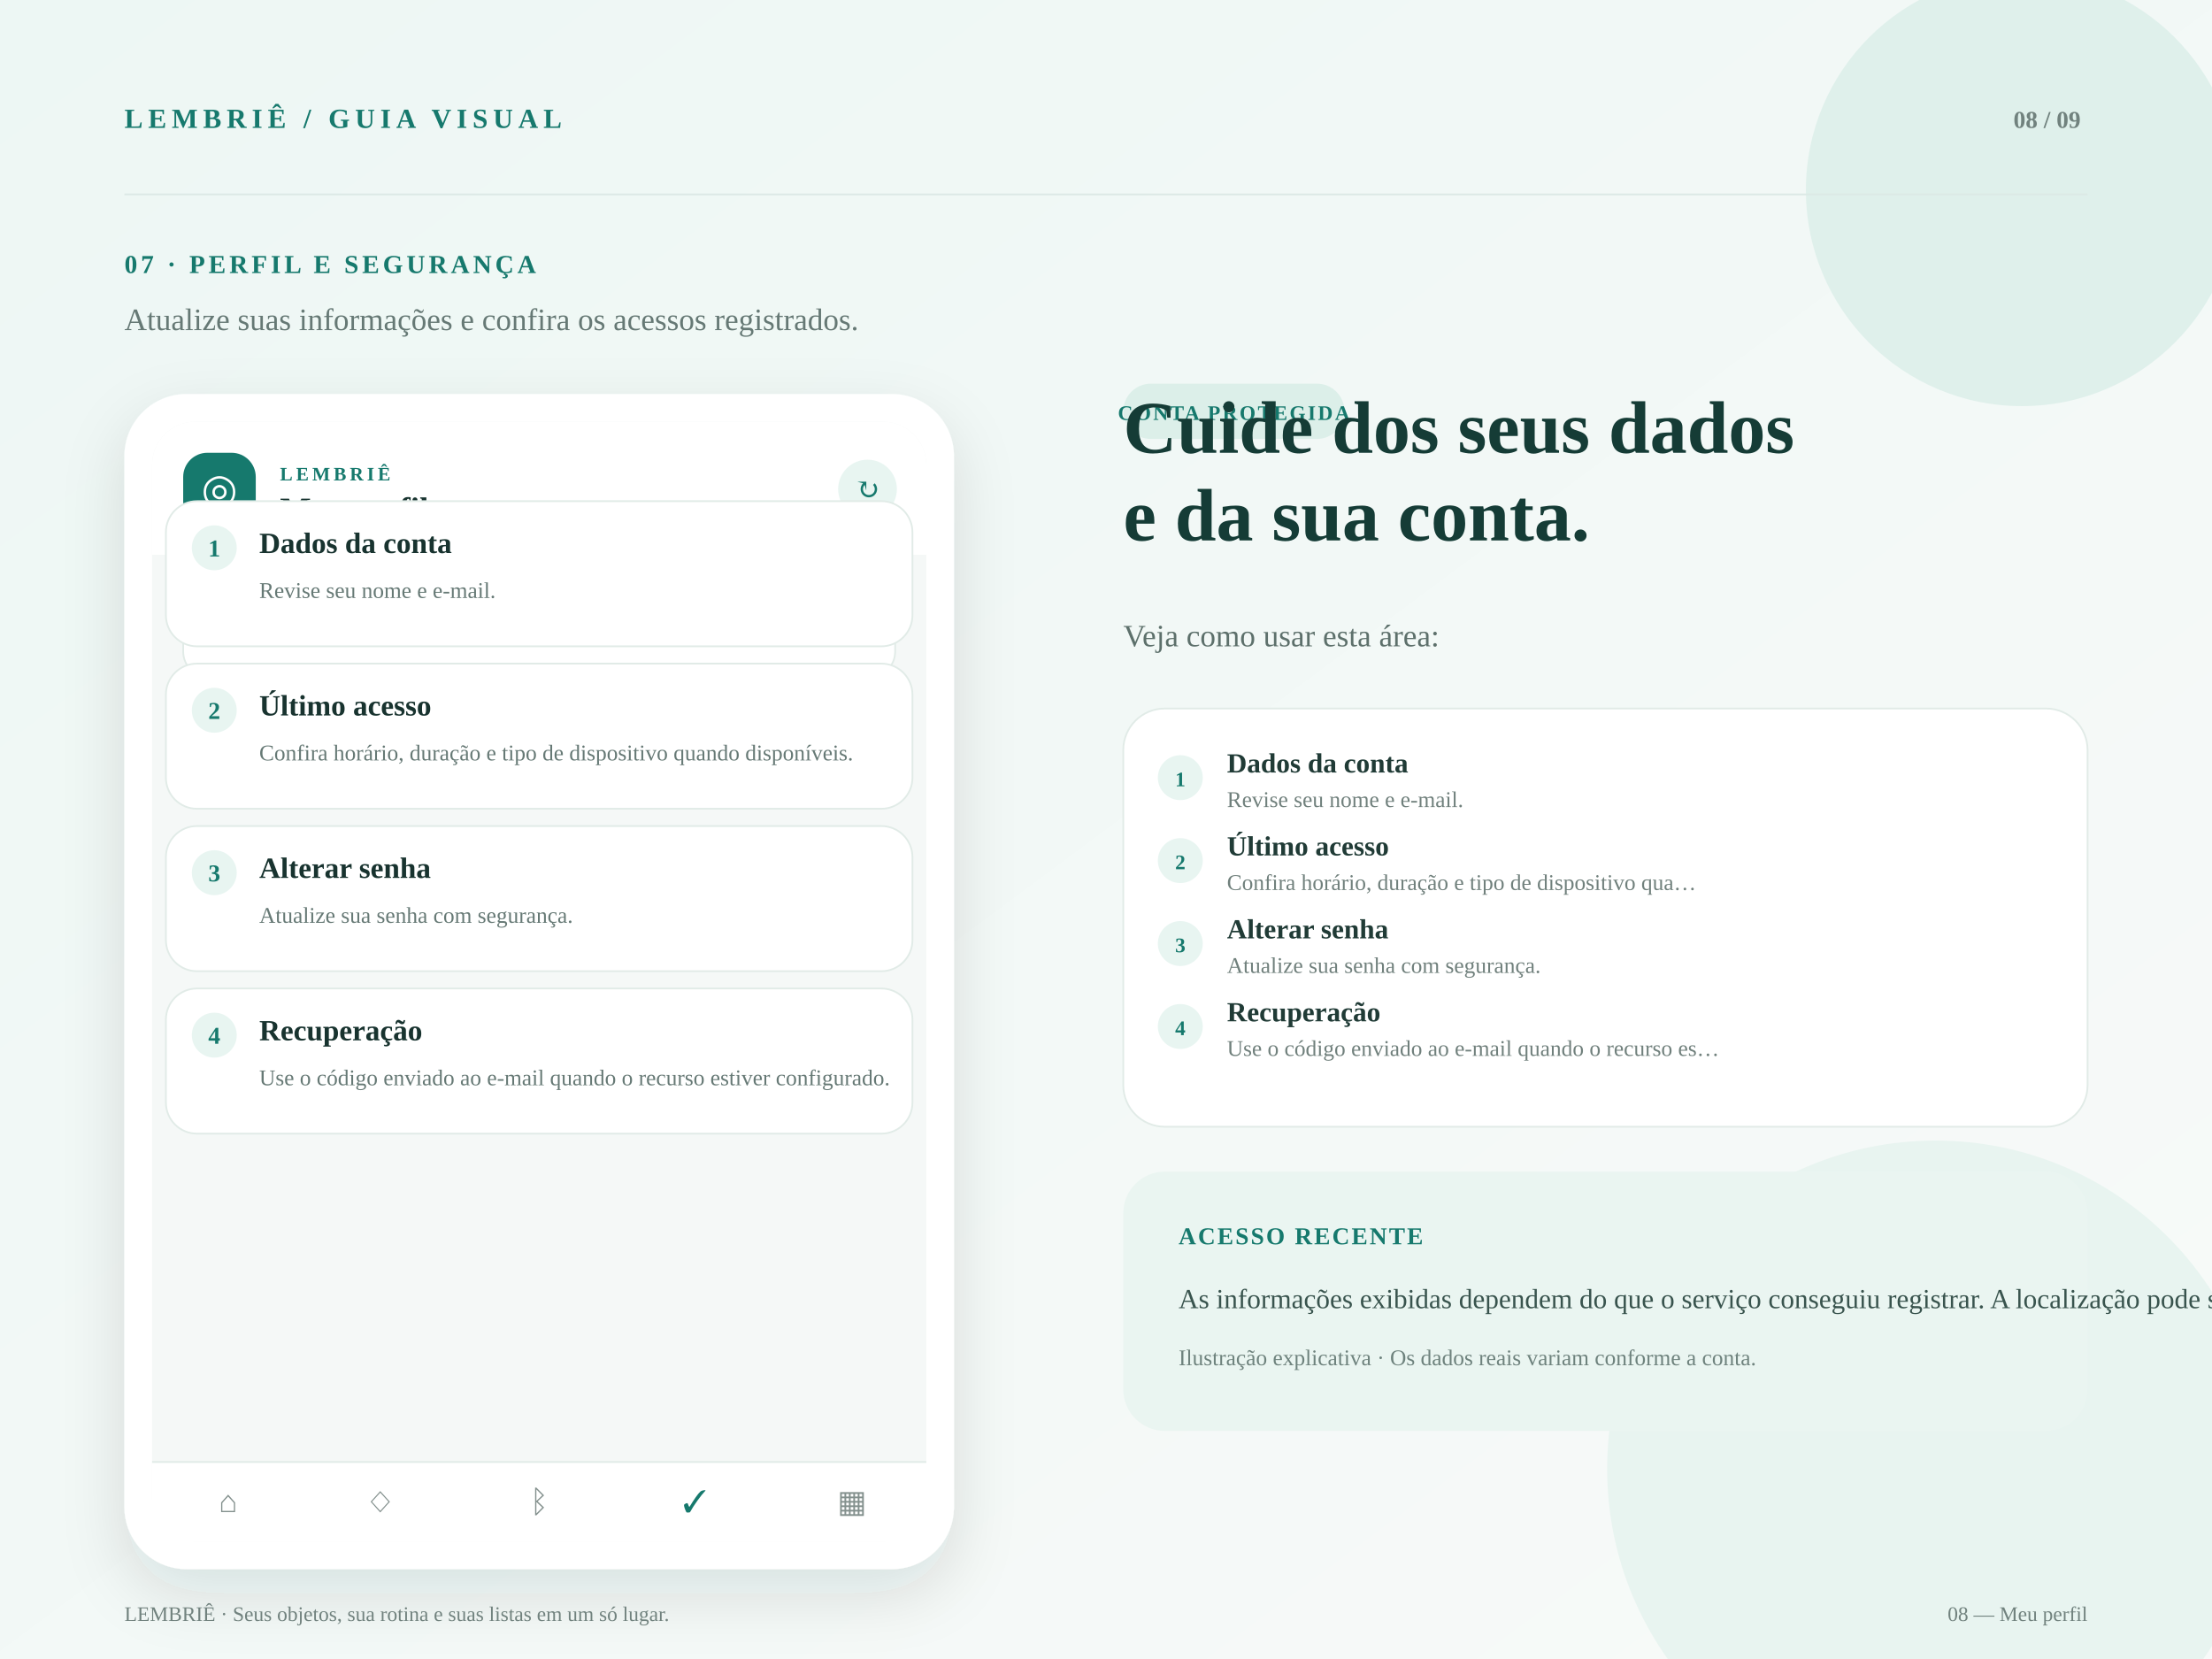
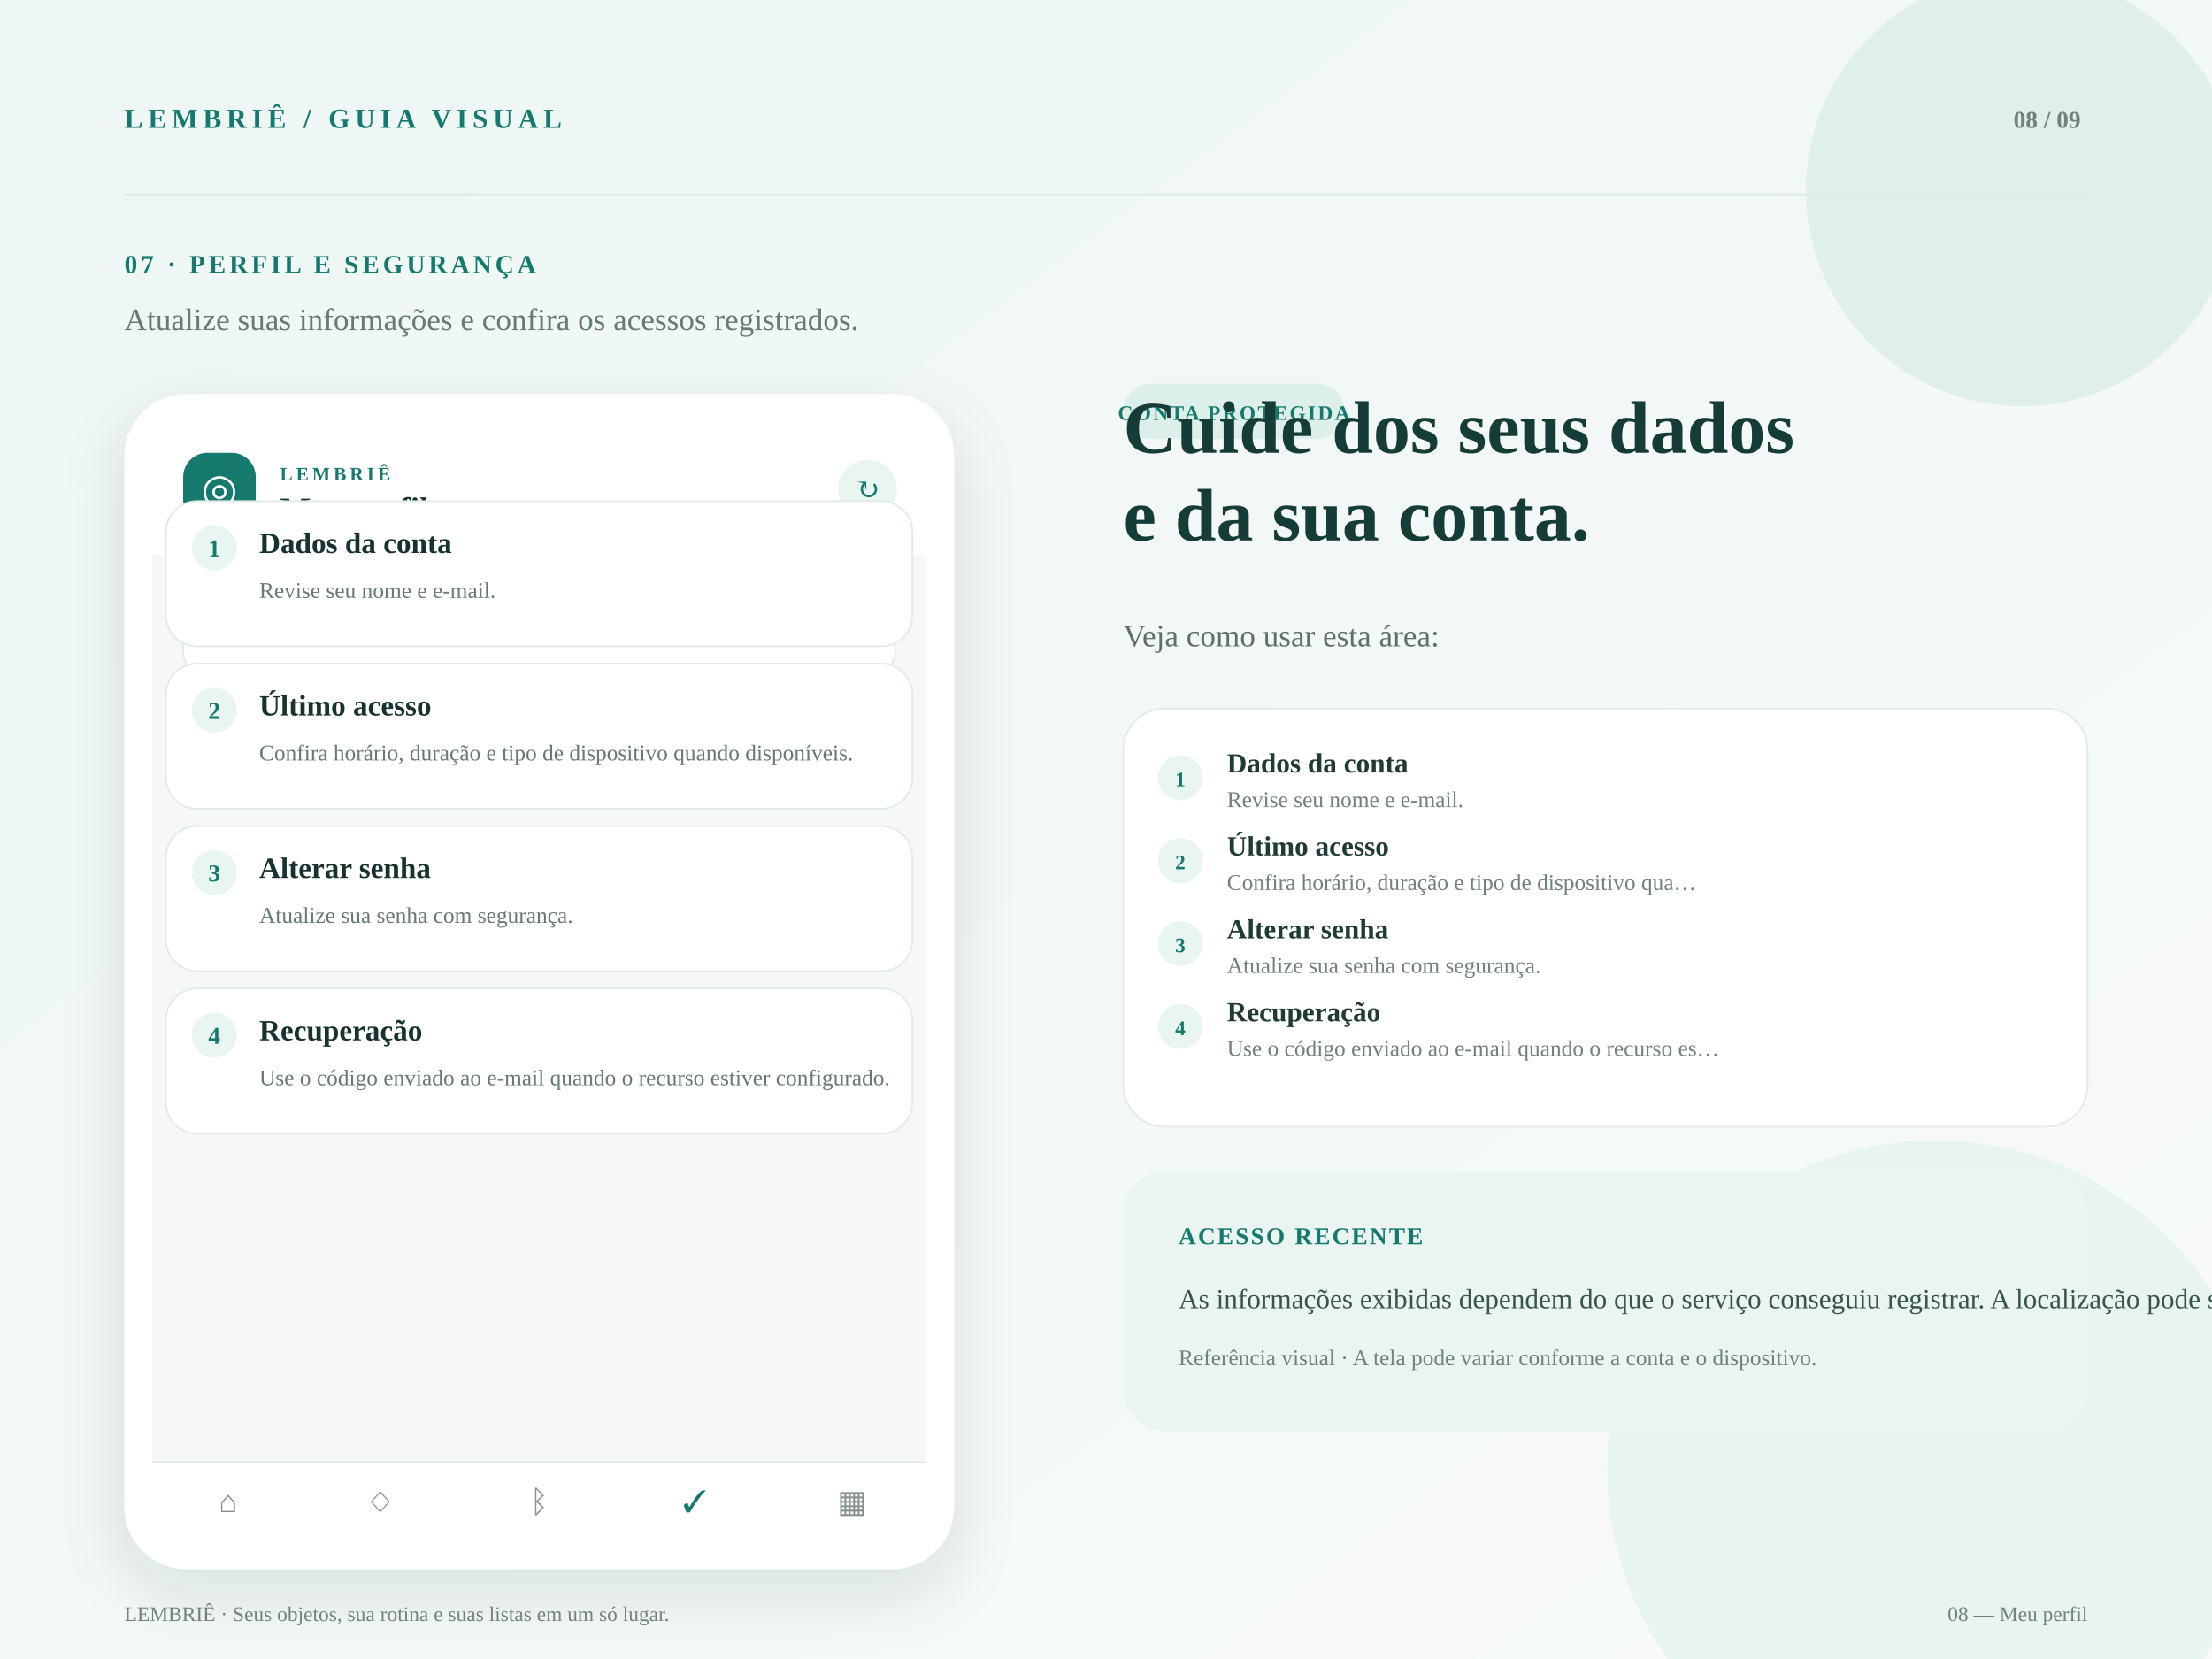
<svg xmlns="http://www.w3.org/2000/svg" width="1280" height="960" viewBox="0 0 1280 960" role="img" aria-labelledby="title desc">
  <defs>
    <linearGradient id="bg" x1="0" y1="0" x2="1" y2="1">
      <stop stop-color="#edf7f4" />
      <stop offset="1" stop-color="#f8faf9" />
    </linearGradient>
    <filter id="shadow" x="-20%" y="-20%" width="140%" height="150%">
      <feDropShadow dx="0" dy="14" stdDeviation="18" flood-color="#173b35" flood-opacity=".12" />
    </filter>
  </defs>
  <rect width="1280" height="960" fill="url(#bg)" />
  <circle cx="1170" cy="110" r="125" fill="#dff0eb" />
  <circle cx="1120" cy="850" r="190" fill="#e8f4f0" />
  <text x="72" y="74" font-size="16" font-weight="800" letter-spacing="3" fill="#16796d">LEMBRIÊ  /  GUIA VISUAL</text>
  <text x="1204" y="74" text-anchor="end" font-size="14" font-weight="700" fill="#71827e">08 / 09</text>
  <rect x="72" y="112" width="1136" height="1" fill="#dce9e5" />
  <text x="72" y="158" font-size="15" font-weight="800" letter-spacing="2" fill="#16796d">07 · PERFIL E SEGURANÇA</text>
  <text x="72" y="191" font-size="18" fill="#667975">Atualize suas informações e confira os acessos registrados.</text>
  <g filter="url(#shadow)">
    <rect x="72" y="228" width="480" height="680" rx="36" fill="#fff" />
    <rect x="88" y="244" width="448" height="648" rx="25" fill="#f5f8f7" />
  </g>
  <rect x="88" y="244" width="448" height="77" rx="25" fill="#fff" />
  <path d="M88 296h448v25H88z" fill="#fff" />
  <rect x="106" y="262" width="42" height="42" rx="14" fill="#16796d" />
  <text x="127" y="291" text-anchor="middle" font-size="24" fill="#fff" font-weight="700">◎</text>
  <text x="162" y="278" font-size="11" font-weight="800" letter-spacing="2" fill="#16796d">LEMBRIÊ</text>
  <text x="162" y="301" font-size="19" font-weight="750" fill="#17332f">Meu perfil</text>
  <circle cx="502" cy="283" r="17" fill="#e8f5f1" />
  <text x="502" y="289" text-anchor="middle" font-size="17" fill="#16796d">↻</text>
  <rect x="106" y="339" width="412" height="53" rx="15" fill="#fff" stroke="#e1ebe7" />
  <text x="125" y="371" font-size="15" fill="#8a9894">⌕  Buscar ou explorar</text>
  <rect x="96" y="290" width="432" height="84" rx="18" fill="#fff" stroke="#e1ebe7" />
  <circle cx="124" cy="317" r="13" fill="#e8f5f1" />
  <text x="124" y="322" text-anchor="middle" font-size="14" fill="#16796d" font-weight="700">1</text>
  <text x="150" y="320" font-size="17" fill="#18332f" font-weight="700">Dados da conta</text>
  <text x="150" y="346" font-size="13" fill="#667975">Revise seu nome e e-mail.</text>
  <rect x="96" y="384" width="432" height="84" rx="18" fill="#fff" stroke="#e1ebe7" />
  <circle cx="124" cy="411" r="13" fill="#e8f5f1" />
  <text x="124" y="416" text-anchor="middle" font-size="14" fill="#16796d" font-weight="700">2</text>
  <text x="150" y="414" font-size="17" fill="#18332f" font-weight="700">Último acesso</text>
  <text x="150" y="440" font-size="13" fill="#667975">Confira horário, duração e tipo de dispositivo quando disponíveis.</text>
  <rect x="96" y="478" width="432" height="84" rx="18" fill="#fff" stroke="#e1ebe7" />
  <circle cx="124" cy="505" r="13" fill="#e8f5f1" />
  <text x="124" y="510" text-anchor="middle" font-size="14" fill="#16796d" font-weight="700">3</text>
  <text x="150" y="508" font-size="17" fill="#18332f" font-weight="700">Alterar senha</text>
  <text x="150" y="534" font-size="13" fill="#667975">Atualize sua senha com segurança.</text>
  <rect x="96" y="572" width="432" height="84" rx="18" fill="#fff" stroke="#e1ebe7" />
  <circle cx="124" cy="599" r="13" fill="#e8f5f1" />
  <text x="124" y="604" text-anchor="middle" font-size="14" fill="#16796d" font-weight="700">4</text>
  <text x="150" y="602" font-size="17" fill="#18332f" font-weight="700">Recuperação</text>
  <text x="150" y="628" font-size="13" fill="#667975">Use o código enviado ao e-mail quando o recurso estiver configurado.</text>
  <rect x="88" y="846" width="448" height="46" rx="0" fill="#fff" />
  <path d="M88 846h448" stroke="#e1ebe7" />
  <text x="132" y="875" text-anchor="middle" font-size="18" fill="#83908d">⌂</text>
  <text x="220" y="875" text-anchor="middle" font-size="18" fill="#83908d">◇</text>
  <text x="312" y="875" text-anchor="middle" font-size="18" fill="#83908d">ᛒ</text>
  <text x="402" y="875" text-anchor="middle" font-size="18" fill="#16796d">✓</text>
  <text x="493" y="875" text-anchor="middle" font-size="18" fill="#83908d">▦</text>
  <rect x="650" y="222" width="128" height="32" rx="16" fill="#dcefe9" />
  <text x="714" y="243" text-anchor="middle" font-size="12" font-weight="800" letter-spacing="1.2" fill="#16796d">CONTA PROTEGIDA</text>
  <text x="650" y="262" font-size="43" fill="#153c36" font-weight="750">Cuide dos seus dados</text>
  <text x="650" y="312.74" font-size="43" fill="#153c36" font-weight="750">e da sua conta.</text>
  <text x="650" y="374" font-size="18" fill="#5d706b">Veja como usar esta área:</text>
  <rect x="650" y="410" width="558" height="242" rx="24" fill="#fff" stroke="#e1ebe7" />
  <circle cx="683" cy="450" r="13" fill="#e8f5f1" />
  <text x="683" y="455" text-anchor="middle" font-size="12" font-weight="800" fill="#16796d">1</text>
  <text x="710" y="447" font-size="16" font-weight="750" fill="#203b36">Dados da conta</text>
  <text x="710" y="467" font-size="13" fill="#70807c">Revise seu nome e e-mail.</text>
  <circle cx="683" cy="498" r="13" fill="#e8f5f1" />
  <text x="683" y="503" text-anchor="middle" font-size="12" font-weight="800" fill="#16796d">2</text>
  <text x="710" y="495" font-size="16" font-weight="750" fill="#203b36">Último acesso</text>
  <text x="710" y="515" font-size="13" fill="#70807c">Confira horário, duração e tipo de dispositivo qua…</text>
  <circle cx="683" cy="546" r="13" fill="#e8f5f1" />
  <text x="683" y="551" text-anchor="middle" font-size="12" font-weight="800" fill="#16796d">3</text>
  <text x="710" y="543" font-size="16" font-weight="750" fill="#203b36">Alterar senha</text>
  <text x="710" y="563" font-size="13" fill="#70807c">Atualize sua senha com segurança.</text>
  <circle cx="683" cy="594" r="13" fill="#e8f5f1" />
  <text x="683" y="599" text-anchor="middle" font-size="12" font-weight="800" fill="#16796d">4</text>
  <text x="710" y="591" font-size="16" font-weight="750" fill="#203b36">Recuperação</text>
  <text x="710" y="611" font-size="13" fill="#70807c">Use o código enviado ao e-mail quando o recurso es…</text>
  <rect x="650" y="678" width="558" height="150" rx="24" fill="#eaf5f1" />
  <text x="682" y="720" font-size="14" font-weight="800" letter-spacing="1.1" fill="#16796d">ACESSO RECENTE</text>
  <text x="682" y="757" font-size="16" fill="#39544e">As informações exibidas dependem do que o serviço conseguiu registrar. A localização pode ser aproximada.</text>
-   <text x="682" y="790" font-size="13" fill="#6e827d">Ilustração explicativa · Os dados reais variam conforme a conta.</text>
+   <text x="682" y="790" font-size="13" fill="#6e827d">Referência visual · A tela pode variar conforme a conta e o dispositivo.</text>
  <text x="72" y="938" font-size="12" fill="#71827e">LEMBRIÊ  ·  Seus objetos, sua rotina e suas listas em um só lugar.</text>
  <text x="1208" y="938" text-anchor="end" font-size="12" fill="#71827e">08 — Meu perfil</text>
</svg>
